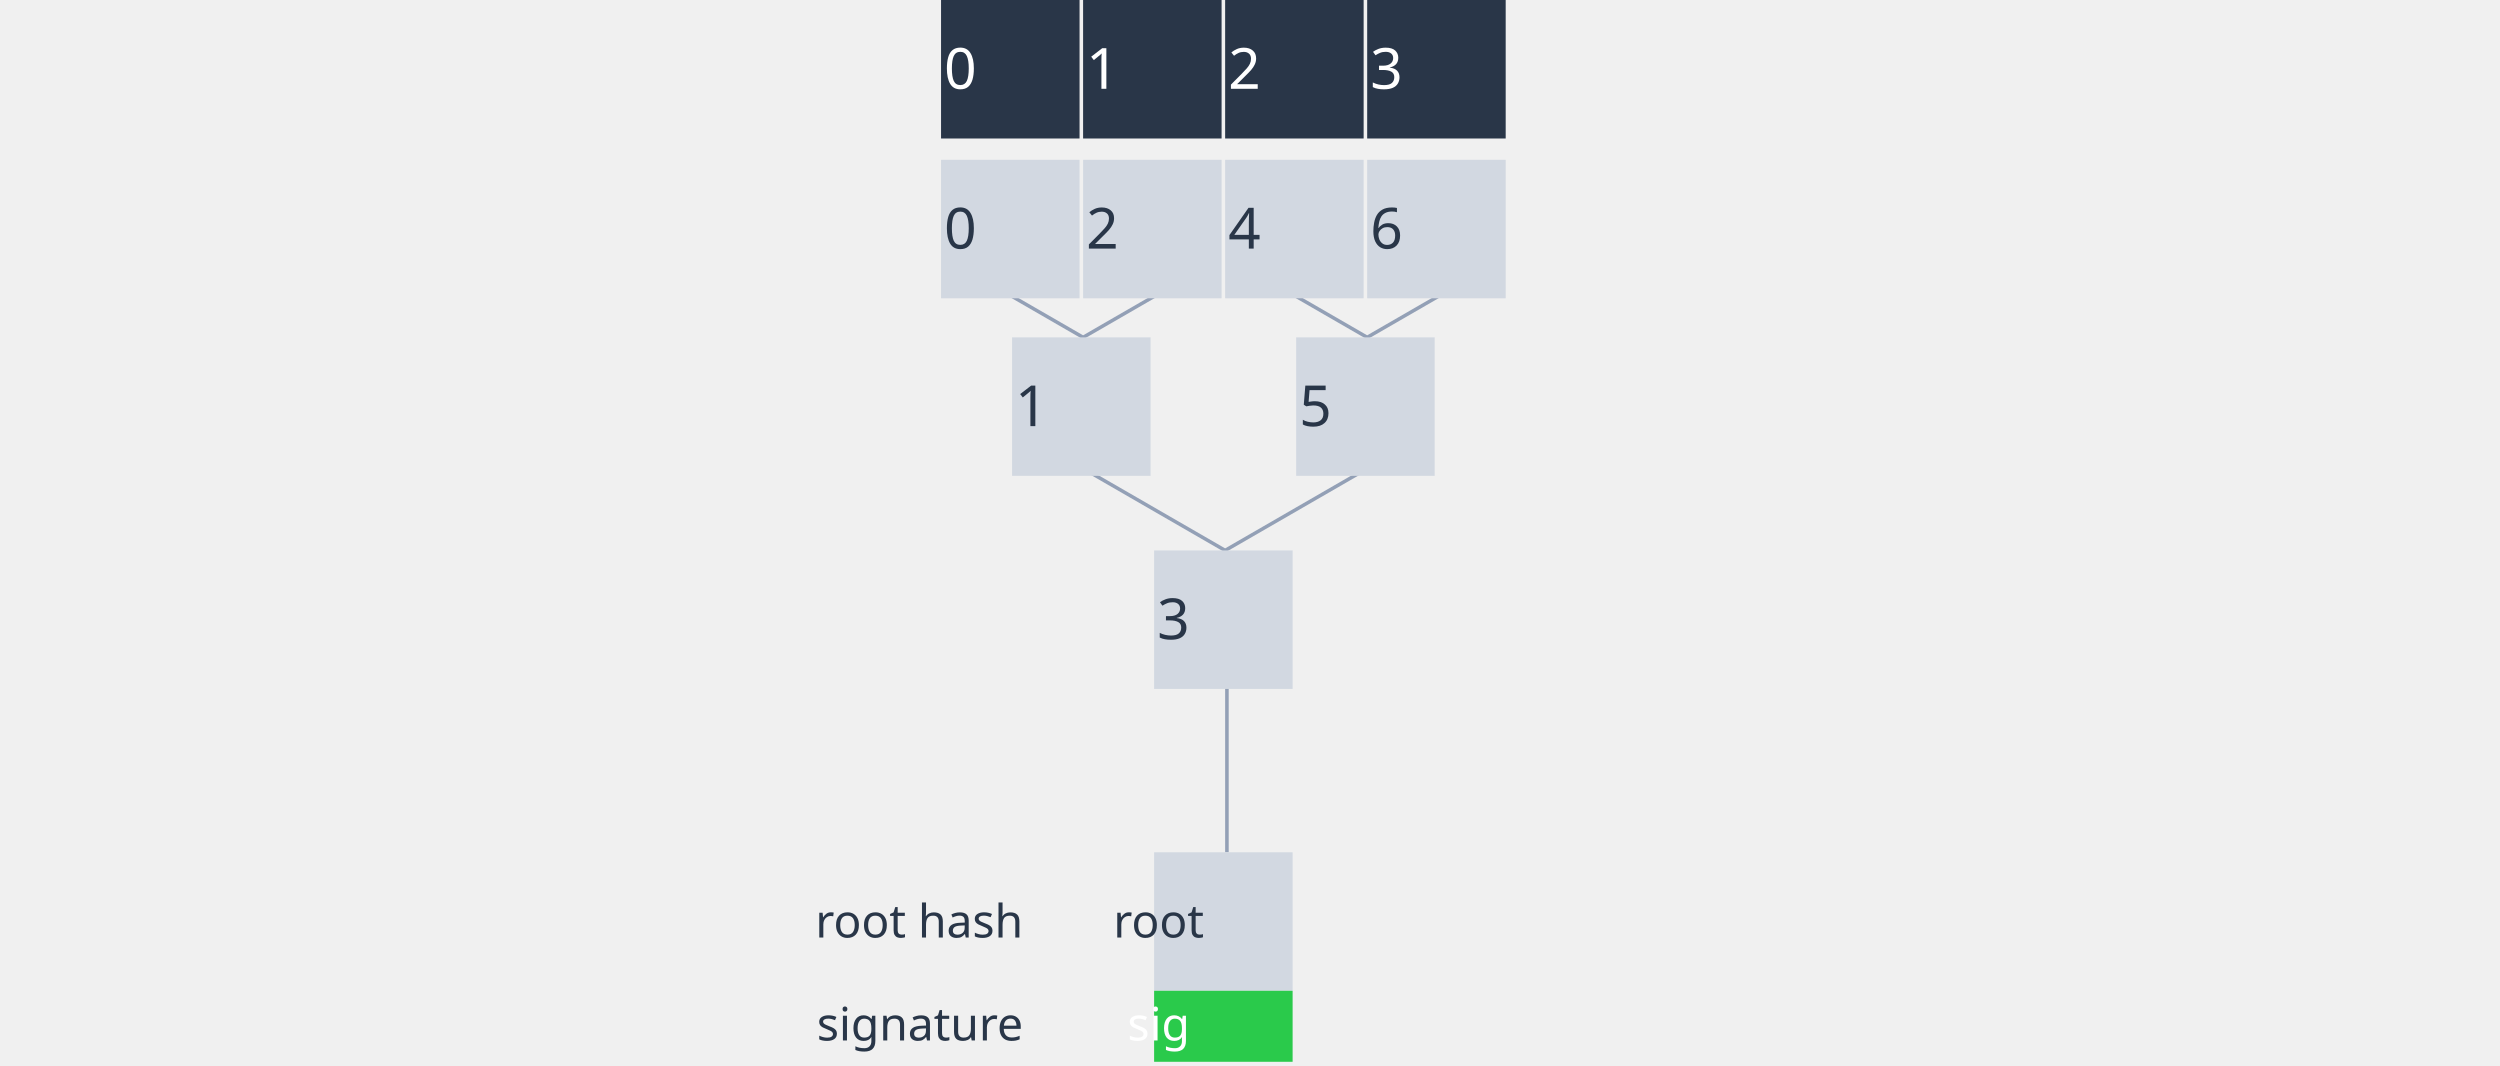
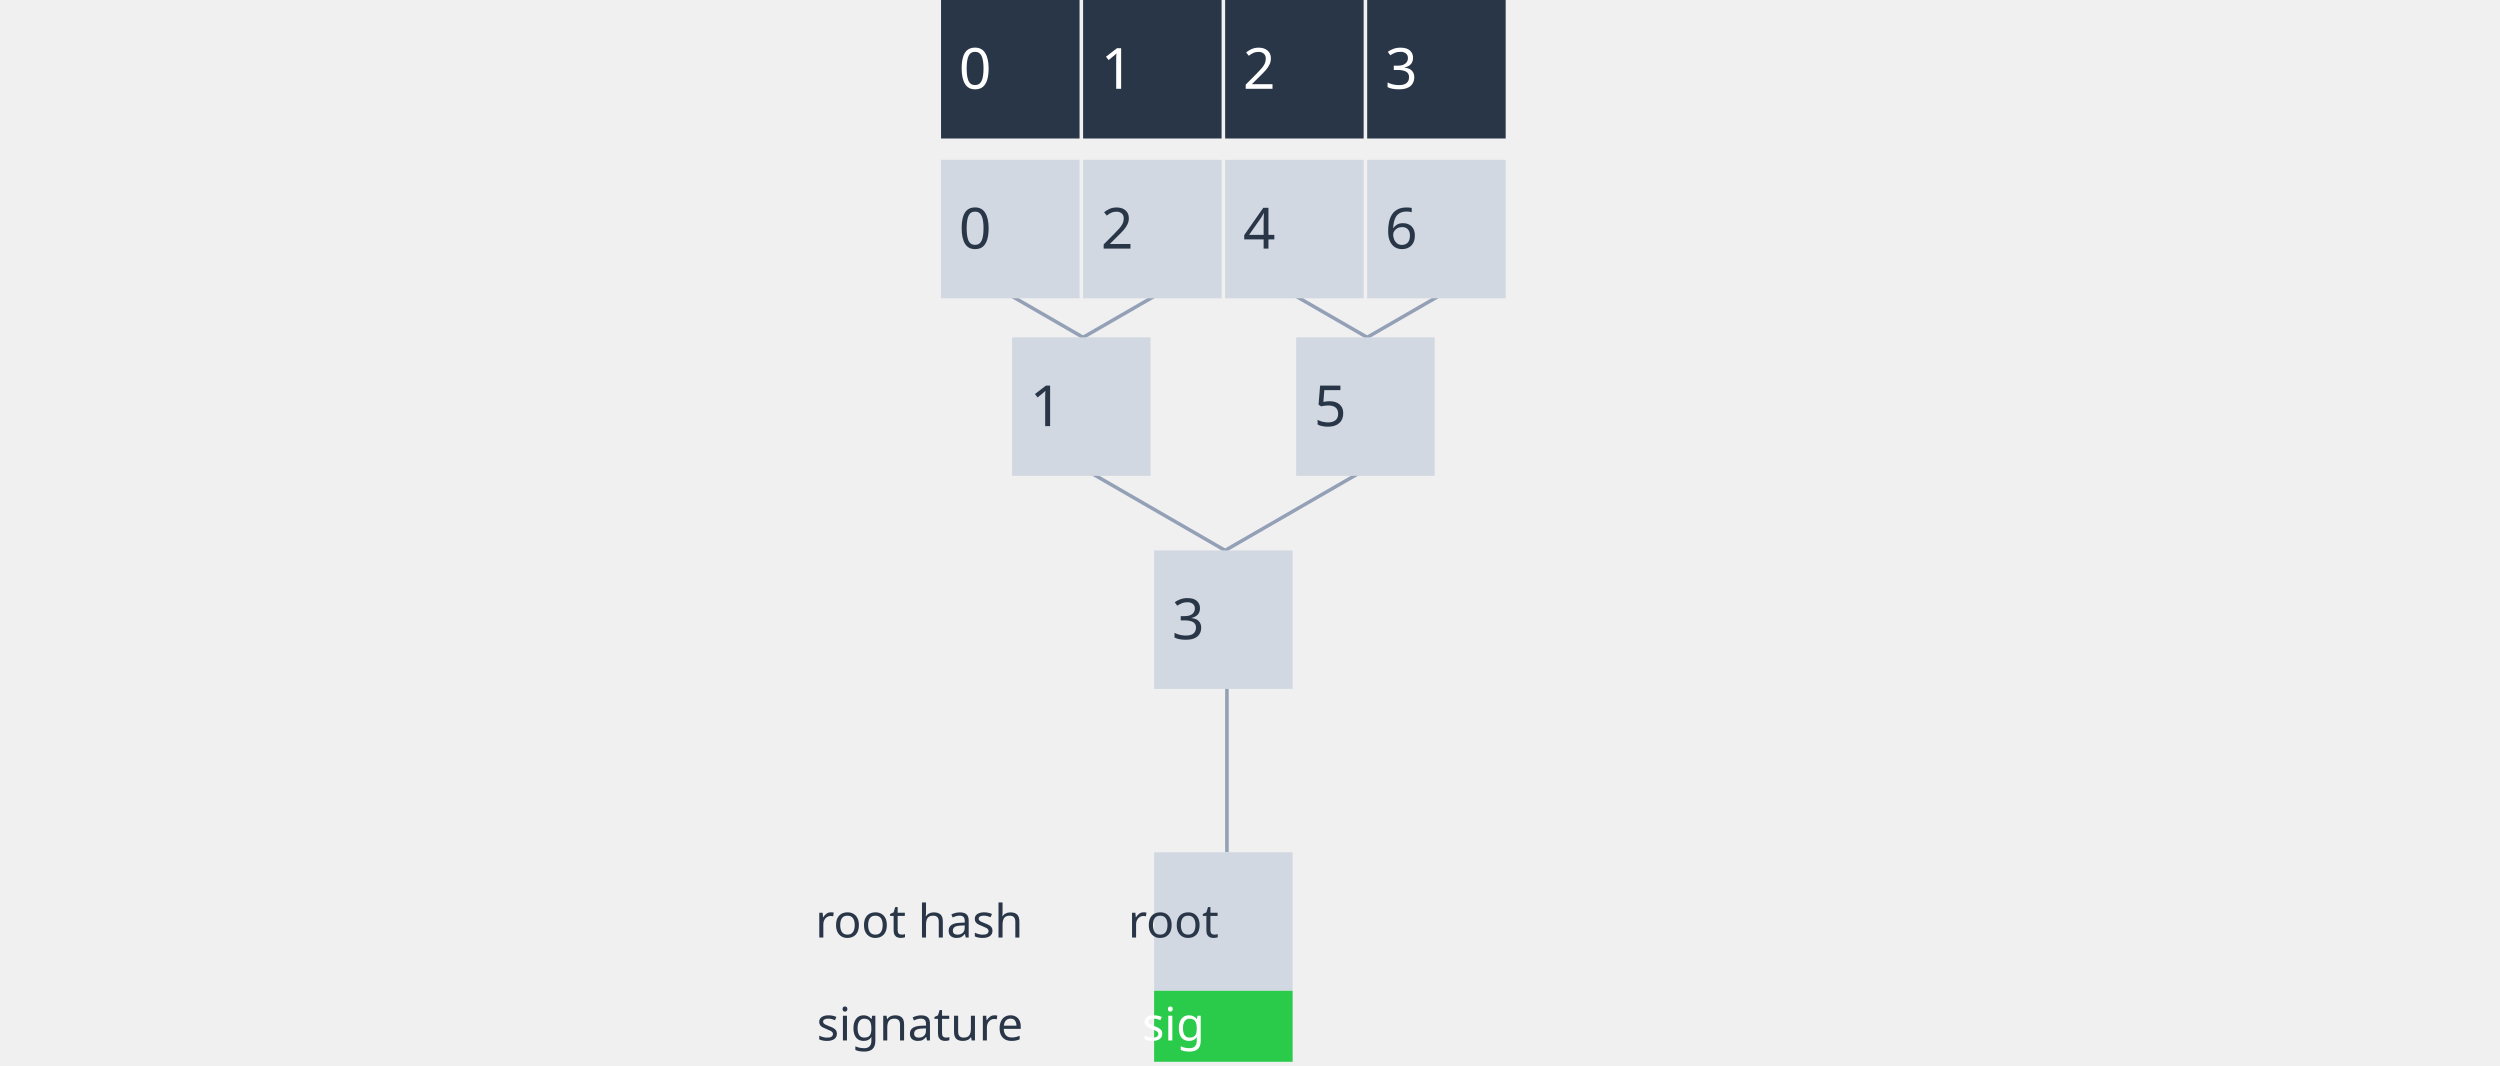
<svg xmlns="http://www.w3.org/2000/svg" width="704" height="300" viewBox="0 0 704 300" version="1.1" id="svg6">
  <defs id="defs2">
    <marker orient="auto" refY="0" refX="0" id="TriangleOutL" style="overflow:visible">
      <path id="path4036" d="m 5.77,0 -8.65,5 v -10 z" style="fill:#93a0b6;fill-opacity:1;fill-rule:evenodd;stroke:#93a0b6;stroke-width:1pt;stroke-opacity:1" transform="scale(0.8)" />
    </marker>
    <marker orient="auto" refY="0" refX="0" id="TriangleOutM" style="overflow:visible">
      <path id="path4039" d="m 5.77,0 -8.65,5 v -10 z" style="fill:#93a0b6;fill-opacity:1;fill-rule:evenodd;stroke:#93a0b6;stroke-width:1pt;stroke-opacity:1" transform="scale(0.4)" />
    </marker>
  </defs>
  <g id="layer1" transform="translate(0,-200)" style="display:inline">
-     <g id="g9561" transform="translate(-105,100)">
-       <path id="path6537-7" d="m 510,183.453 -20,11.547 -20,-11.547" style="color:#000000;display:inline;overflow:visible;visibility:visible;opacity:1;vector-effect:none;fill:none;fill-opacity:1;fill-rule:evenodd;stroke:#93a0b6;stroke-width:1;stroke-linecap:butt;stroke-linejoin:miter;stroke-miterlimit:4;stroke-dasharray:none;stroke-dashoffset:0;stroke-opacity:1;marker:none;marker-start:none;marker-mid:none;marker-end:none;paint-order:fill markers stroke;enable-background:accumulate" />
-       <path style="color:#000000;display:inline;overflow:visible;visibility:visible;opacity:1;vector-effect:none;fill:none;fill-opacity:1;fill-rule:evenodd;stroke:#93a0b6;stroke-width:1;stroke-linecap:butt;stroke-linejoin:miter;stroke-miterlimit:4;stroke-dasharray:none;stroke-dashoffset:0;stroke-opacity:1;marker:none;marker-start:none;marker-mid:none;marker-end:none;paint-order:fill markers stroke;enable-background:accumulate" d="m 430,183.453 -20,11.547 -20,-11.547" id="path6535-34" />
-       <path id="path6533-5" d="m 490,231.906 -40,23.094 -40,-23.094" style="color:#000000;display:inline;overflow:visible;visibility:visible;opacity:1;vector-effect:none;fill:none;fill-opacity:1;fill-rule:evenodd;stroke:#93a0b6;stroke-width:1;stroke-linecap:butt;stroke-linejoin:miter;stroke-miterlimit:4;stroke-dasharray:none;stroke-dashoffset:0;stroke-opacity:1;marker:none;marker-start:none;marker-mid:none;marker-end:none;paint-order:fill markers stroke;enable-background:accumulate" />
-       <rect style="color:#000000;display:inline;overflow:visible;opacity:1;vector-effect:none;fill:#293648;fill-opacity:1;stroke:none;stroke-width:1;stroke-linecap:butt;stroke-linejoin:miter;stroke-miterlimit:4;stroke-dasharray:none;stroke-dashoffset:0;stroke-opacity:1;marker:none;marker-start:none;marker-mid:none;marker-end:none;paint-order:fill markers stroke;enable-background:new" id="rect7516-42" width="39" height="39" x="370" y="100" />
-       <text xml:space="preserve" style="color:#000000;font-style:normal;font-variant:normal;font-weight:normal;font-stretch:normal;font-size:16px;line-height:16px;font-family:'Source Sans Pro';-inkscape-font-specification:'Source Sans Pro';text-indent:0;text-align:center;text-decoration:none;text-decoration-line:none;letter-spacing:0px;word-spacing:0px;text-transform:none;writing-mode:lr-tb;direction:ltr;baseline-shift:baseline;text-anchor:middle;display:inline;overflow:visible;visibility:visible;fill:#ffffff;fill-opacity:1;fill-rule:nonzero;stroke:none;stroke-width:1px;stroke-linecap:butt;stroke-linejoin:miter;stroke-opacity:1;marker:none;enable-background:accumulate" x="390" y="125" id="text7520-96">
-         <tspan x="390" y="125" id="tspan7518-40">0</tspan>
+     <path style="color:#000000;display:inline;overflow:visible;visibility:visible;opacity:1;vector-effect:none;fill:none;fill-opacity:1;fill-rule:evenodd;stroke:#93a0b6;stroke-width:1;stroke-linecap:butt;stroke-linejoin:miter;stroke-miterlimit:4;stroke-dasharray:none;stroke-dashoffset:0;stroke-opacity:1;marker:none;marker-start:none;marker-mid:none;marker-end:none;paint-order:fill markers stroke;enable-background:accumulate" d="m 405,283.453 -20,11.547 -20,-11.547" id="path6537-7" />
+     <path id="path6535-34" d="m 325,283.453 -20,11.547 -20,-11.547" style="color:#000000;display:inline;overflow:visible;visibility:visible;opacity:1;vector-effect:none;fill:none;fill-opacity:1;fill-rule:evenodd;stroke:#93a0b6;stroke-width:1;stroke-linecap:butt;stroke-linejoin:miter;stroke-miterlimit:4;stroke-dasharray:none;stroke-dashoffset:0;stroke-opacity:1;marker:none;marker-start:none;marker-mid:none;marker-end:none;paint-order:fill markers stroke;enable-background:accumulate" />
+     <path style="color:#000000;display:inline;overflow:visible;visibility:visible;opacity:1;vector-effect:none;fill:none;fill-opacity:1;fill-rule:evenodd;stroke:#93a0b6;stroke-width:1;stroke-linecap:butt;stroke-linejoin:miter;stroke-miterlimit:4;stroke-dasharray:none;stroke-dashoffset:0;stroke-opacity:1;marker:none;marker-start:none;marker-mid:none;marker-end:none;paint-order:fill markers stroke;enable-background:accumulate" d="m 385,331.906 -40,23.094 -40,-23.094" id="path6533-5" />
+     <rect y="200" x="265" height="39" width="39" id="rect7516-42" style="color:#000000;display:inline;overflow:visible;opacity:1;vector-effect:none;fill:#293648;fill-opacity:1;stroke:none;stroke-width:1;stroke-linecap:butt;stroke-linejoin:miter;stroke-miterlimit:4;stroke-dasharray:none;stroke-dashoffset:0;stroke-opacity:1;marker:none;marker-start:none;marker-mid:none;marker-end:none;paint-order:fill markers stroke;enable-background:new" />
+     <text id="text7520-96" y="225" x="285" style="color:#000000;font-style:normal;font-variant:normal;font-weight:normal;font-stretch:normal;font-size:16px;line-height:16px;font-family:'Source Sans Pro';-inkscape-font-specification:'Source Sans Pro';text-indent:0;text-align:center;text-decoration:none;text-decoration-line:none;letter-spacing:0px;word-spacing:0px;text-transform:none;writing-mode:lr-tb;direction:ltr;baseline-shift:baseline;text-anchor:middle;display:inline;overflow:visible;visibility:visible;fill:#ffffff;fill-opacity:1;fill-rule:nonzero;stroke:none;stroke-width:1px;stroke-linecap:butt;stroke-linejoin:miter;stroke-opacity:1;marker:none;enable-background:accumulate" xml:space="preserve">
+       <tspan id="tspan7518-40" y="225" x="285">0</tspan>
+     </text>
+     <rect style="color:#000000;display:inline;overflow:visible;opacity:1;vector-effect:none;fill:#293648;fill-opacity:1;stroke:none;stroke-width:1;stroke-linecap:butt;stroke-linejoin:miter;stroke-miterlimit:4;stroke-dasharray:none;stroke-dashoffset:0;stroke-opacity:1;marker:none;marker-start:none;marker-mid:none;marker-end:none;paint-order:fill markers stroke;enable-background:new" id="rect7522-15" width="39" height="39" x="305" y="200" />
+     <text xml:space="preserve" style="color:#000000;font-style:normal;font-variant:normal;font-weight:normal;font-stretch:normal;font-size:16px;line-height:16px;font-family:'Source Sans Pro';-inkscape-font-specification:'Source Sans Pro';text-indent:0;text-align:center;text-decoration:none;text-decoration-line:none;letter-spacing:0px;word-spacing:0px;text-transform:none;writing-mode:lr-tb;direction:ltr;baseline-shift:baseline;text-anchor:middle;display:inline;overflow:visible;visibility:visible;fill:#ffffff;fill-opacity:1;fill-rule:nonzero;stroke:none;stroke-width:1px;stroke-linecap:butt;stroke-linejoin:miter;stroke-opacity:1;marker:none;enable-background:accumulate" x="325" y="225" id="text7526-8">
+       <tspan x="325" y="225" id="tspan7524-8">1</tspan>
+     </text>
+     <rect y="200" x="345" height="39" width="39" id="rect7528-6" style="color:#000000;display:inline;overflow:visible;opacity:1;vector-effect:none;fill:#293648;fill-opacity:1;stroke:none;stroke-width:1;stroke-linecap:butt;stroke-linejoin:miter;stroke-miterlimit:4;stroke-dasharray:none;stroke-dashoffset:0;stroke-opacity:1;marker:none;marker-start:none;marker-mid:none;marker-end:none;paint-order:fill markers stroke;enable-background:new" />
+     <text id="text7532-59" y="225" x="365" style="color:#000000;font-style:normal;font-variant:normal;font-weight:normal;font-stretch:normal;font-size:16px;line-height:16px;font-family:'Source Sans Pro';-inkscape-font-specification:'Source Sans Pro';text-indent:0;text-align:center;text-decoration:none;text-decoration-line:none;letter-spacing:0px;word-spacing:0px;text-transform:none;writing-mode:lr-tb;direction:ltr;baseline-shift:baseline;text-anchor:middle;display:inline;overflow:visible;visibility:visible;fill:#ffffff;fill-opacity:1;fill-rule:nonzero;stroke:none;stroke-width:1px;stroke-linecap:butt;stroke-linejoin:miter;stroke-opacity:1;marker:none;enable-background:accumulate" xml:space="preserve">
+       <tspan id="tspan7530-6" y="225" x="365">2</tspan>
+     </text>
+     <rect style="color:#000000;display:inline;overflow:visible;opacity:1;vector-effect:none;fill:#293648;fill-opacity:1;stroke:none;stroke-width:1;stroke-linecap:butt;stroke-linejoin:miter;stroke-miterlimit:4;stroke-dasharray:none;stroke-dashoffset:0;stroke-opacity:1;marker:none;marker-start:none;marker-mid:none;marker-end:none;paint-order:fill markers stroke;enable-background:new" id="rect7534-54" width="39" height="39" x="385" y="200" />
+     <text xml:space="preserve" style="color:#000000;font-style:normal;font-variant:normal;font-weight:normal;font-stretch:normal;font-size:16px;line-height:16px;font-family:'Source Sans Pro';-inkscape-font-specification:'Source Sans Pro';text-indent:0;text-align:center;text-decoration:none;text-decoration-line:none;letter-spacing:0px;word-spacing:0px;text-transform:none;writing-mode:lr-tb;direction:ltr;baseline-shift:baseline;text-anchor:middle;display:inline;overflow:visible;visibility:visible;fill:#ffffff;fill-opacity:1;fill-rule:nonzero;stroke:none;stroke-width:1px;stroke-linecap:butt;stroke-linejoin:miter;stroke-opacity:1;marker:none;enable-background:accumulate" x="405" y="225" id="text7538-8">
+       <tspan x="405" y="225" id="tspan7536-5">3</tspan>
+     </text>
+     <rect style="color:#000000;display:inline;overflow:visible;opacity:1;vector-effect:none;fill:#d2d8e1;fill-opacity:1;stroke:none;stroke-width:1;stroke-linecap:butt;stroke-linejoin:miter;stroke-miterlimit:4;stroke-dasharray:none;stroke-dashoffset:0;stroke-opacity:1;marker:none;marker-start:none;marker-mid:none;marker-end:none;paint-order:fill markers stroke;enable-background:new" id="rect7566-0" width="39" height="39" x="265" y="245" />
+     <rect y="245" x="305" height="39" width="39" id="rect7568-7" style="color:#000000;display:inline;overflow:visible;opacity:1;vector-effect:none;fill:#d2d8e1;fill-opacity:1;stroke:none;stroke-width:1;stroke-linecap:butt;stroke-linejoin:miter;stroke-miterlimit:4;stroke-dasharray:none;stroke-dashoffset:0;stroke-opacity:1;marker:none;marker-start:none;marker-mid:none;marker-end:none;paint-order:fill markers stroke;enable-background:new" />
+     <rect style="color:#000000;display:inline;overflow:visible;opacity:1;vector-effect:none;fill:#d2d8e1;fill-opacity:1;stroke:none;stroke-width:1;stroke-linecap:butt;stroke-linejoin:miter;stroke-miterlimit:4;stroke-dasharray:none;stroke-dashoffset:0;stroke-opacity:1;marker:none;marker-start:none;marker-mid:none;marker-end:none;paint-order:fill markers stroke;enable-background:new" id="rect7570-3-8" width="39" height="39" x="345" y="245" />
+     <rect y="245" x="385" height="39" width="39" id="rect7572-0" style="color:#000000;display:inline;overflow:visible;opacity:1;vector-effect:none;fill:#d2d8e1;fill-opacity:1;stroke:none;stroke-width:1;stroke-linecap:butt;stroke-linejoin:miter;stroke-miterlimit:4;stroke-dasharray:none;stroke-dashoffset:0;stroke-opacity:1;marker:none;marker-start:none;marker-mid:none;marker-end:none;paint-order:fill markers stroke;enable-background:new" />
+     <text xml:space="preserve" style="color:#000000;font-style:normal;font-variant:normal;font-weight:normal;font-stretch:normal;font-size:16px;line-height:16px;font-family:'Source Sans Pro';-inkscape-font-specification:'Source Sans Pro';text-indent:0;text-align:center;text-decoration:none;text-decoration-line:none;letter-spacing:0px;word-spacing:0px;text-transform:none;writing-mode:lr-tb;direction:ltr;baseline-shift:baseline;text-anchor:middle;display:inline;overflow:visible;visibility:visible;fill:#293648;fill-opacity:1;fill-rule:nonzero;stroke:none;stroke-width:1px;stroke-linecap:butt;stroke-linejoin:miter;stroke-opacity:1;marker:none;enable-background:accumulate" x="285" y="270" id="text7590-5">
+       <tspan x="285" y="270" id="tspan7588-5">0</tspan>
+     </text>
+     <text xml:space="preserve" style="color:#000000;font-style:normal;font-variant:normal;font-weight:normal;font-stretch:normal;font-size:16px;line-height:16px;font-family:'Source Sans Pro';-inkscape-font-specification:'Source Sans Pro';text-indent:0;text-align:center;text-decoration:none;text-decoration-line:none;letter-spacing:0px;word-spacing:0px;text-transform:none;writing-mode:lr-tb;direction:ltr;baseline-shift:baseline;text-anchor:middle;display:inline;overflow:visible;visibility:visible;fill:#293648;fill-opacity:1;fill-rule:nonzero;stroke:none;stroke-width:1px;stroke-linecap:butt;stroke-linejoin:miter;stroke-opacity:1;marker:none;enable-background:accumulate" x="325" y="270" id="text7598-69">
+       <tspan x="325" y="270" id="tspan7596-6">2</tspan>
+     </text>
+     <text xml:space="preserve" style="color:#000000;font-style:normal;font-variant:normal;font-weight:normal;font-stretch:normal;font-size:16px;line-height:16px;font-family:'Source Sans Pro';-inkscape-font-specification:'Source Sans Pro';text-indent:0;text-align:center;text-decoration:none;text-decoration-line:none;letter-spacing:0px;word-spacing:0px;text-transform:none;writing-mode:lr-tb;direction:ltr;baseline-shift:baseline;text-anchor:middle;display:inline;overflow:visible;visibility:visible;fill:#293648;fill-opacity:1;fill-rule:nonzero;stroke:none;stroke-width:1px;stroke-linecap:butt;stroke-linejoin:miter;stroke-opacity:1;marker:none;enable-background:accumulate" x="365" y="270" id="text7606-62">
+       <tspan x="365" y="270" id="tspan7604-0">4</tspan>
+     </text>
+     <text xml:space="preserve" style="color:#000000;font-style:normal;font-variant:normal;font-weight:normal;font-stretch:normal;font-size:16px;line-height:16px;font-family:'Source Sans Pro';-inkscape-font-specification:'Source Sans Pro';text-indent:0;text-align:center;text-decoration:none;text-decoration-line:none;letter-spacing:0px;word-spacing:0px;text-transform:none;writing-mode:lr-tb;direction:ltr;baseline-shift:baseline;text-anchor:middle;display:inline;overflow:visible;visibility:visible;fill:#293648;fill-opacity:1;fill-rule:nonzero;stroke:none;stroke-width:1px;stroke-linecap:butt;stroke-linejoin:miter;stroke-opacity:1;marker:none;enable-background:accumulate" x="405" y="270" id="text7614-3">
+       <tspan x="405" y="270" id="tspan7612-9">6</tspan>
+     </text>
+     <rect y="295" x="285" height="39" width="39" id="rect7580-32" style="color:#000000;display:inline;overflow:visible;opacity:1;vector-effect:none;fill:#d2d8e1;fill-opacity:1;stroke:none;stroke-width:1;stroke-linecap:butt;stroke-linejoin:miter;stroke-miterlimit:4;stroke-dasharray:none;stroke-dashoffset:0;stroke-opacity:1;marker:none;marker-start:none;marker-mid:none;marker-end:none;paint-order:fill markers stroke;enable-background:new" />
+     <rect style="color:#000000;display:inline;overflow:visible;opacity:1;vector-effect:none;fill:#d2d8e1;fill-opacity:1;stroke:none;stroke-width:1;stroke-linecap:butt;stroke-linejoin:miter;stroke-miterlimit:4;stroke-dasharray:none;stroke-dashoffset:0;stroke-opacity:1;marker:none;marker-start:none;marker-mid:none;marker-end:none;paint-order:fill markers stroke;enable-background:new" id="rect7582-5" width="39" height="39" x="365" y="295" />
+     <text id="text7594-9" y="320" x="305" style="color:#000000;font-style:normal;font-variant:normal;font-weight:normal;font-stretch:normal;font-size:16px;line-height:16px;font-family:'Source Sans Pro';-inkscape-font-specification:'Source Sans Pro';text-indent:0;text-align:center;text-decoration:none;text-decoration-line:none;letter-spacing:0px;word-spacing:0px;text-transform:none;writing-mode:lr-tb;direction:ltr;baseline-shift:baseline;text-anchor:middle;display:inline;overflow:visible;visibility:visible;fill:#293648;fill-opacity:1;fill-rule:nonzero;stroke:none;stroke-width:1px;stroke-linecap:butt;stroke-linejoin:miter;stroke-opacity:1;marker:none;enable-background:accumulate" xml:space="preserve">
+       <tspan id="tspan7592-4" y="320" x="305">1</tspan>
+     </text>
+     <text id="text7610-9" y="320" x="385" style="color:#000000;font-style:normal;font-variant:normal;font-weight:normal;font-stretch:normal;font-size:16px;line-height:16px;font-family:'Source Sans Pro';-inkscape-font-specification:'Source Sans Pro';text-indent:0;text-align:center;text-decoration:none;text-decoration-line:none;letter-spacing:0px;word-spacing:0px;text-transform:none;writing-mode:lr-tb;direction:ltr;baseline-shift:baseline;text-anchor:middle;display:inline;overflow:visible;visibility:visible;fill:#293648;fill-opacity:1;fill-rule:nonzero;stroke:none;stroke-width:1px;stroke-linecap:butt;stroke-linejoin:miter;stroke-opacity:1;marker:none;enable-background:accumulate" xml:space="preserve">
+       <tspan id="tspan7608-6" y="320" x="385">5</tspan>
+     </text>
+     <rect style="color:#000000;display:inline;overflow:visible;opacity:1;vector-effect:none;fill:#d2d8e1;fill-opacity:1;stroke:none;stroke-width:1;stroke-linecap:butt;stroke-linejoin:miter;stroke-miterlimit:4;stroke-dasharray:none;stroke-dashoffset:0;stroke-opacity:1;marker:none;marker-start:none;marker-mid:none;marker-end:none;paint-order:fill markers stroke;enable-background:new" id="rect7584-2" width="39" height="39" x="325" y="355" />
+     <text id="text7602-7-6" y="380" x="345" style="color:#000000;font-style:normal;font-variant:normal;font-weight:normal;font-stretch:normal;font-size:16px;line-height:16px;font-family:'Source Sans Pro';-inkscape-font-specification:'Source Sans Pro';text-indent:0;text-align:center;text-decoration:none;text-decoration-line:none;letter-spacing:0px;word-spacing:0px;text-transform:none;writing-mode:lr-tb;direction:ltr;baseline-shift:baseline;text-anchor:middle;display:inline;overflow:visible;visibility:visible;fill:#293648;fill-opacity:1;fill-rule:nonzero;stroke:none;stroke-width:1px;stroke-linecap:butt;stroke-linejoin:miter;stroke-opacity:1;marker:none;enable-background:accumulate" xml:space="preserve">
+       <tspan id="tspan7600-3" y="380" x="345">3</tspan>
+     </text>
+     <path style="color:#000000;display:inline;overflow:visible;opacity:1;vector-effect:none;fill:none;fill-opacity:1;stroke:#93a0b6;stroke-width:1;stroke-linecap:butt;stroke-linejoin:miter;stroke-miterlimit:4;stroke-dasharray:none;stroke-dashoffset:0;stroke-opacity:1;marker:none;marker-start:none;marker-mid:none;marker-end:none;paint-order:fill markers stroke;enable-background:new" d="m 345.5,394 v 46" id="path8480" />
+     <g id="g8494" style="display:inline;enable-background:new">
+       <rect y="440" x="325" height="39" width="39" id="rect8482" style="color:#000000;display:inline;overflow:visible;opacity:1;vector-effect:none;fill:#d2d8e1;fill-opacity:1;stroke:none;stroke-width:4;stroke-linecap:butt;stroke-linejoin:miter;stroke-miterlimit:4;stroke-dasharray:none;stroke-dashoffset:0;stroke-opacity:1;marker:none;marker-start:none;marker-mid:none;marker-end:none;paint-order:fill markers stroke;enable-background:new" />
+       <text xml:space="preserve" style="color:#000000;font-style:normal;font-variant:normal;font-weight:normal;font-stretch:normal;font-size:16px;line-height:16px;font-family:'Source Sans Pro';-inkscape-font-specification:'Source Sans Pro';text-indent:0;text-align:center;text-decoration:none;text-decoration-line:none;letter-spacing:0px;word-spacing:0px;text-transform:none;writing-mode:lr-tb;direction:ltr;baseline-shift:baseline;text-anchor:middle;display:inline;overflow:visible;visibility:visible;fill:#293648;fill-opacity:1;fill-rule:nonzero;stroke:none;stroke-width:1px;stroke-linecap:butt;stroke-linejoin:miter;stroke-opacity:1;marker:none;enable-background:accumulate" x="345" y="464" id="text8486">
+         <tspan x="345" y="464" id="tspan8484" style="font-size:13px">root</tspan>
      </text>
-       <rect y="100" x="410" height="39" width="39" id="rect7522-15" style="color:#000000;display:inline;overflow:visible;opacity:1;vector-effect:none;fill:#293648;fill-opacity:1;stroke:none;stroke-width:1;stroke-linecap:butt;stroke-linejoin:miter;stroke-miterlimit:4;stroke-dasharray:none;stroke-dashoffset:0;stroke-opacity:1;marker:none;marker-start:none;marker-mid:none;marker-end:none;paint-order:fill markers stroke;enable-background:new" />
-       <text id="text7526-8" y="125" x="430" style="color:#000000;font-style:normal;font-variant:normal;font-weight:normal;font-stretch:normal;font-size:16px;line-height:16px;font-family:'Source Sans Pro';-inkscape-font-specification:'Source Sans Pro';text-indent:0;text-align:center;text-decoration:none;text-decoration-line:none;letter-spacing:0px;word-spacing:0px;text-transform:none;writing-mode:lr-tb;direction:ltr;baseline-shift:baseline;text-anchor:middle;display:inline;overflow:visible;visibility:visible;fill:#ffffff;fill-opacity:1;fill-rule:nonzero;stroke:none;stroke-width:1px;stroke-linecap:butt;stroke-linejoin:miter;stroke-opacity:1;marker:none;enable-background:accumulate" xml:space="preserve">
-         <tspan id="tspan7524-8" y="125" x="430">1</tspan>
+       <rect y="479" x="325" height="20" width="39" id="rect8488" style="color:#000000;display:inline;overflow:visible;opacity:1;vector-effect:none;fill:#2aca4b;fill-opacity:1;stroke:none;stroke-width:1;stroke-linecap:butt;stroke-linejoin:miter;stroke-miterlimit:4;stroke-dasharray:none;stroke-dashoffset:0;stroke-opacity:1;marker:none;marker-start:none;marker-mid:none;marker-end:none;paint-order:fill markers stroke" />
+       <text id="text8492" y="493" x="345" style="color:#000000;font-style:normal;font-variant:normal;font-weight:normal;font-stretch:normal;font-size:16px;line-height:16px;font-family:'Source Sans Pro';-inkscape-font-specification:'Source Sans Pro';text-indent:0;text-align:center;text-decoration:none;text-decoration-line:none;letter-spacing:0px;word-spacing:0px;text-transform:none;writing-mode:lr-tb;direction:ltr;baseline-shift:baseline;text-anchor:middle;display:inline;overflow:visible;visibility:visible;fill:#ffffff;fill-opacity:1;fill-rule:nonzero;stroke:none;stroke-width:1px;stroke-linecap:butt;stroke-linejoin:miter;stroke-opacity:1;marker:none;enable-background:accumulate" xml:space="preserve">
+         <tspan style="font-size:13px;fill:#ffffff;fill-opacity:1" id="tspan8490" y="493" x="345">sig</tspan>
      </text>
-       <rect style="color:#000000;display:inline;overflow:visible;opacity:1;vector-effect:none;fill:#293648;fill-opacity:1;stroke:none;stroke-width:1;stroke-linecap:butt;stroke-linejoin:miter;stroke-miterlimit:4;stroke-dasharray:none;stroke-dashoffset:0;stroke-opacity:1;marker:none;marker-start:none;marker-mid:none;marker-end:none;paint-order:fill markers stroke;enable-background:new" id="rect7528-6" width="39" height="39" x="450" y="100" />
-       <text xml:space="preserve" style="color:#000000;font-style:normal;font-variant:normal;font-weight:normal;font-stretch:normal;font-size:16px;line-height:16px;font-family:'Source Sans Pro';-inkscape-font-specification:'Source Sans Pro';text-indent:0;text-align:center;text-decoration:none;text-decoration-line:none;letter-spacing:0px;word-spacing:0px;text-transform:none;writing-mode:lr-tb;direction:ltr;baseline-shift:baseline;text-anchor:middle;display:inline;overflow:visible;visibility:visible;fill:#ffffff;fill-opacity:1;fill-rule:nonzero;stroke:none;stroke-width:1px;stroke-linecap:butt;stroke-linejoin:miter;stroke-opacity:1;marker:none;enable-background:accumulate" x="470" y="125" id="text7532-59">
-         <tspan x="470" y="125" id="tspan7530-6">2</tspan>
-       </text>
-       <rect y="100" x="490" height="39" width="39" id="rect7534-54" style="color:#000000;display:inline;overflow:visible;opacity:1;vector-effect:none;fill:#293648;fill-opacity:1;stroke:none;stroke-width:1;stroke-linecap:butt;stroke-linejoin:miter;stroke-miterlimit:4;stroke-dasharray:none;stroke-dashoffset:0;stroke-opacity:1;marker:none;marker-start:none;marker-mid:none;marker-end:none;paint-order:fill markers stroke;enable-background:new" />
-       <text id="text7538-8" y="125" x="510" style="color:#000000;font-style:normal;font-variant:normal;font-weight:normal;font-stretch:normal;font-size:16px;line-height:16px;font-family:'Source Sans Pro';-inkscape-font-specification:'Source Sans Pro';text-indent:0;text-align:center;text-decoration:none;text-decoration-line:none;letter-spacing:0px;word-spacing:0px;text-transform:none;writing-mode:lr-tb;direction:ltr;baseline-shift:baseline;text-anchor:middle;display:inline;overflow:visible;visibility:visible;fill:#ffffff;fill-opacity:1;fill-rule:nonzero;stroke:none;stroke-width:1px;stroke-linecap:butt;stroke-linejoin:miter;stroke-opacity:1;marker:none;enable-background:accumulate" xml:space="preserve">
-         <tspan id="tspan7536-5" y="125" x="510">3</tspan>
-       </text>
-       <rect y="145" x="370" height="39" width="39" id="rect7566-0" style="color:#000000;display:inline;overflow:visible;opacity:1;vector-effect:none;fill:#d2d8e1;fill-opacity:1;stroke:none;stroke-width:1;stroke-linecap:butt;stroke-linejoin:miter;stroke-miterlimit:4;stroke-dasharray:none;stroke-dashoffset:0;stroke-opacity:1;marker:none;marker-start:none;marker-mid:none;marker-end:none;paint-order:fill markers stroke;enable-background:new" />
-       <rect style="color:#000000;display:inline;overflow:visible;opacity:1;vector-effect:none;fill:#d2d8e1;fill-opacity:1;stroke:none;stroke-width:1;stroke-linecap:butt;stroke-linejoin:miter;stroke-miterlimit:4;stroke-dasharray:none;stroke-dashoffset:0;stroke-opacity:1;marker:none;marker-start:none;marker-mid:none;marker-end:none;paint-order:fill markers stroke;enable-background:new" id="rect7568-7" width="39" height="39" x="410" y="145" />
-       <rect y="145" x="450" height="39" width="39" id="rect7570-3-8" style="color:#000000;display:inline;overflow:visible;opacity:1;vector-effect:none;fill:#d2d8e1;fill-opacity:1;stroke:none;stroke-width:1;stroke-linecap:butt;stroke-linejoin:miter;stroke-miterlimit:4;stroke-dasharray:none;stroke-dashoffset:0;stroke-opacity:1;marker:none;marker-start:none;marker-mid:none;marker-end:none;paint-order:fill markers stroke;enable-background:new" />
-       <rect style="color:#000000;display:inline;overflow:visible;opacity:1;vector-effect:none;fill:#d2d8e1;fill-opacity:1;stroke:none;stroke-width:1;stroke-linecap:butt;stroke-linejoin:miter;stroke-miterlimit:4;stroke-dasharray:none;stroke-dashoffset:0;stroke-opacity:1;marker:none;marker-start:none;marker-mid:none;marker-end:none;paint-order:fill markers stroke;enable-background:new" id="rect7572-0" width="39" height="39" x="490" y="145" />
-       <text id="text7590-5" y="170" x="390" style="color:#000000;font-style:normal;font-variant:normal;font-weight:normal;font-stretch:normal;font-size:16px;line-height:16px;font-family:'Source Sans Pro';-inkscape-font-specification:'Source Sans Pro';text-indent:0;text-align:center;text-decoration:none;text-decoration-line:none;letter-spacing:0px;word-spacing:0px;text-transform:none;writing-mode:lr-tb;direction:ltr;baseline-shift:baseline;text-anchor:middle;display:inline;overflow:visible;visibility:visible;fill:#293648;fill-opacity:1;fill-rule:nonzero;stroke:none;stroke-width:1px;stroke-linecap:butt;stroke-linejoin:miter;stroke-opacity:1;marker:none;enable-background:accumulate" xml:space="preserve">
-         <tspan id="tspan7588-5" y="170" x="390">0</tspan>
-       </text>
-       <text id="text7598-69" y="170" x="430" style="color:#000000;font-style:normal;font-variant:normal;font-weight:normal;font-stretch:normal;font-size:16px;line-height:16px;font-family:'Source Sans Pro';-inkscape-font-specification:'Source Sans Pro';text-indent:0;text-align:center;text-decoration:none;text-decoration-line:none;letter-spacing:0px;word-spacing:0px;text-transform:none;writing-mode:lr-tb;direction:ltr;baseline-shift:baseline;text-anchor:middle;display:inline;overflow:visible;visibility:visible;fill:#293648;fill-opacity:1;fill-rule:nonzero;stroke:none;stroke-width:1px;stroke-linecap:butt;stroke-linejoin:miter;stroke-opacity:1;marker:none;enable-background:accumulate" xml:space="preserve">
-         <tspan id="tspan7596-6" y="170" x="430">2</tspan>
-       </text>
-       <text id="text7606-62" y="170" x="470" style="color:#000000;font-style:normal;font-variant:normal;font-weight:normal;font-stretch:normal;font-size:16px;line-height:16px;font-family:'Source Sans Pro';-inkscape-font-specification:'Source Sans Pro';text-indent:0;text-align:center;text-decoration:none;text-decoration-line:none;letter-spacing:0px;word-spacing:0px;text-transform:none;writing-mode:lr-tb;direction:ltr;baseline-shift:baseline;text-anchor:middle;display:inline;overflow:visible;visibility:visible;fill:#293648;fill-opacity:1;fill-rule:nonzero;stroke:none;stroke-width:1px;stroke-linecap:butt;stroke-linejoin:miter;stroke-opacity:1;marker:none;enable-background:accumulate" xml:space="preserve">
-         <tspan id="tspan7604-0" y="170" x="470">4</tspan>
-       </text>
-       <text id="text7614-3" y="170" x="510" style="color:#000000;font-style:normal;font-variant:normal;font-weight:normal;font-stretch:normal;font-size:16px;line-height:16px;font-family:'Source Sans Pro';-inkscape-font-specification:'Source Sans Pro';text-indent:0;text-align:center;text-decoration:none;text-decoration-line:none;letter-spacing:0px;word-spacing:0px;text-transform:none;writing-mode:lr-tb;direction:ltr;baseline-shift:baseline;text-anchor:middle;display:inline;overflow:visible;visibility:visible;fill:#293648;fill-opacity:1;fill-rule:nonzero;stroke:none;stroke-width:1px;stroke-linecap:butt;stroke-linejoin:miter;stroke-opacity:1;marker:none;enable-background:accumulate" xml:space="preserve">
-         <tspan id="tspan7612-9" y="170" x="510">6</tspan>
-       </text>
-       <rect style="color:#000000;display:inline;overflow:visible;opacity:1;vector-effect:none;fill:#d2d8e1;fill-opacity:1;stroke:none;stroke-width:1;stroke-linecap:butt;stroke-linejoin:miter;stroke-miterlimit:4;stroke-dasharray:none;stroke-dashoffset:0;stroke-opacity:1;marker:none;marker-start:none;marker-mid:none;marker-end:none;paint-order:fill markers stroke;enable-background:new" id="rect7580-32" width="39" height="39" x="390" y="195" />
-       <rect y="195" x="470" height="39" width="39" id="rect7582-5" style="color:#000000;display:inline;overflow:visible;opacity:1;vector-effect:none;fill:#d2d8e1;fill-opacity:1;stroke:none;stroke-width:1;stroke-linecap:butt;stroke-linejoin:miter;stroke-miterlimit:4;stroke-dasharray:none;stroke-dashoffset:0;stroke-opacity:1;marker:none;marker-start:none;marker-mid:none;marker-end:none;paint-order:fill markers stroke;enable-background:new" />
-       <text xml:space="preserve" style="color:#000000;font-style:normal;font-variant:normal;font-weight:normal;font-stretch:normal;font-size:16px;line-height:16px;font-family:'Source Sans Pro';-inkscape-font-specification:'Source Sans Pro';text-indent:0;text-align:center;text-decoration:none;text-decoration-line:none;letter-spacing:0px;word-spacing:0px;text-transform:none;writing-mode:lr-tb;direction:ltr;baseline-shift:baseline;text-anchor:middle;display:inline;overflow:visible;visibility:visible;fill:#293648;fill-opacity:1;fill-rule:nonzero;stroke:none;stroke-width:1px;stroke-linecap:butt;stroke-linejoin:miter;stroke-opacity:1;marker:none;enable-background:accumulate" x="410" y="220" id="text7594-9">
-         <tspan x="410" y="220" id="tspan7592-4">1</tspan>
-       </text>
-       <text xml:space="preserve" style="color:#000000;font-style:normal;font-variant:normal;font-weight:normal;font-stretch:normal;font-size:16px;line-height:16px;font-family:'Source Sans Pro';-inkscape-font-specification:'Source Sans Pro';text-indent:0;text-align:center;text-decoration:none;text-decoration-line:none;letter-spacing:0px;word-spacing:0px;text-transform:none;writing-mode:lr-tb;direction:ltr;baseline-shift:baseline;text-anchor:middle;display:inline;overflow:visible;visibility:visible;fill:#293648;fill-opacity:1;fill-rule:nonzero;stroke:none;stroke-width:1px;stroke-linecap:butt;stroke-linejoin:miter;stroke-opacity:1;marker:none;enable-background:accumulate" x="490" y="220" id="text7610-9">
-         <tspan x="490" y="220" id="tspan7608-6">5</tspan>
-       </text>
-       <rect y="255" x="430" height="39" width="39" id="rect7584-2" style="color:#000000;display:inline;overflow:visible;opacity:1;vector-effect:none;fill:#d2d8e1;fill-opacity:1;stroke:none;stroke-width:1;stroke-linecap:butt;stroke-linejoin:miter;stroke-miterlimit:4;stroke-dasharray:none;stroke-dashoffset:0;stroke-opacity:1;marker:none;marker-start:none;marker-mid:none;marker-end:none;paint-order:fill markers stroke;enable-background:new" />
-       <text xml:space="preserve" style="color:#000000;font-style:normal;font-variant:normal;font-weight:normal;font-stretch:normal;font-size:16px;line-height:16px;font-family:'Source Sans Pro';-inkscape-font-specification:'Source Sans Pro';text-indent:0;text-align:center;text-decoration:none;text-decoration-line:none;letter-spacing:0px;word-spacing:0px;text-transform:none;writing-mode:lr-tb;direction:ltr;baseline-shift:baseline;text-anchor:middle;display:inline;overflow:visible;visibility:visible;fill:#293648;fill-opacity:1;fill-rule:nonzero;stroke:none;stroke-width:1px;stroke-linecap:butt;stroke-linejoin:miter;stroke-opacity:1;marker:none;enable-background:accumulate" x="450" y="280" id="text7602-7-6">
-         <tspan x="450" y="280" id="tspan7600-3">3</tspan>
-       </text>
-       <path id="path8480" d="m 450.5,294 v 46" style="color:#000000;display:inline;overflow:visible;opacity:1;vector-effect:none;fill:none;fill-opacity:1;stroke:#93a0b6;stroke-width:1;stroke-linecap:butt;stroke-linejoin:miter;stroke-miterlimit:4;stroke-dasharray:none;stroke-dashoffset:0;stroke-opacity:1;marker:none;marker-start:none;marker-mid:none;marker-end:none;paint-order:fill markers stroke;enable-background:new" />
-       <g transform="translate(105,-100)" style="display:inline;enable-background:new" id="g8494">
-         <rect style="color:#000000;display:inline;overflow:visible;opacity:1;vector-effect:none;fill:#d2d8e1;fill-opacity:1;stroke:none;stroke-width:4;stroke-linecap:butt;stroke-linejoin:miter;stroke-miterlimit:4;stroke-dasharray:none;stroke-dashoffset:0;stroke-opacity:1;marker:none;marker-start:none;marker-mid:none;marker-end:none;paint-order:fill markers stroke;enable-background:new" id="rect8482" width="39" height="39" x="325" y="440" />
-         <text id="text8486" y="464" x="345" style="color:#000000;font-style:normal;font-variant:normal;font-weight:normal;font-stretch:normal;font-size:16px;line-height:16px;font-family:'Source Sans Pro';-inkscape-font-specification:'Source Sans Pro';text-indent:0;text-align:center;text-decoration:none;text-decoration-line:none;letter-spacing:0px;word-spacing:0px;text-transform:none;writing-mode:lr-tb;direction:ltr;baseline-shift:baseline;text-anchor:middle;display:inline;overflow:visible;visibility:visible;fill:#293648;fill-opacity:1;fill-rule:nonzero;stroke:none;stroke-width:1px;stroke-linecap:butt;stroke-linejoin:miter;stroke-opacity:1;marker:none;enable-background:accumulate" xml:space="preserve">
-           <tspan style="font-size:13px" id="tspan8484" y="464" x="345">root</tspan>
-         </text>
-         <rect style="color:#000000;display:inline;overflow:visible;opacity:1;vector-effect:none;fill:#2aca4b;fill-opacity:1;stroke:none;stroke-width:1;stroke-linecap:butt;stroke-linejoin:miter;stroke-miterlimit:4;stroke-dasharray:none;stroke-dashoffset:0;stroke-opacity:1;marker:none;marker-start:none;marker-mid:none;marker-end:none;paint-order:fill markers stroke" id="rect8488" width="39" height="20" x="325" y="479" />
-         <text xml:space="preserve" style="color:#000000;font-style:normal;font-variant:normal;font-weight:normal;font-stretch:normal;font-size:16px;line-height:16px;font-family:'Source Sans Pro';-inkscape-font-specification:'Source Sans Pro';text-indent:0;text-align:center;text-decoration:none;text-decoration-line:none;letter-spacing:0px;word-spacing:0px;text-transform:none;writing-mode:lr-tb;direction:ltr;baseline-shift:baseline;text-anchor:middle;display:inline;overflow:visible;visibility:visible;fill:#ffffff;fill-opacity:1;fill-rule:nonzero;stroke:none;stroke-width:1px;stroke-linecap:butt;stroke-linejoin:miter;stroke-opacity:1;marker:none;enable-background:accumulate" x="345" y="493" id="text8492">
-           <tspan x="345" y="493" id="tspan8490" style="font-size:13px;fill:#ffffff;fill-opacity:1">sig</tspan>
-         </text>
-       </g>
    </g>
    <text xml:space="preserve" style="color:#000000;font-style:normal;font-variant:normal;font-weight:normal;font-stretch:normal;font-size:9px;line-height:1;font-family:'Source Sans Pro';-inkscape-font-specification:'Source Sans Pro';text-indent:0;text-align:center;text-decoration:none;text-decoration-line:none;letter-spacing:0px;word-spacing:0px;text-transform:none;writing-mode:lr-tb;direction:ltr;baseline-shift:baseline;text-anchor:middle;display:inline;overflow:visible;visibility:visible;fill:#000000;fill-opacity:1;fill-rule:nonzero;stroke:none;stroke-width:1px;stroke-linecap:butt;stroke-linejoin:miter;stroke-opacity:1;marker:none;enable-background:accumulate" x="140" y="-450" id="text907">
      <tspan id="tspan905" x="140" y="-443.25" />
    </text>
    <text xml:space="preserve" style="color:#000000;font-style:normal;font-variant:normal;font-weight:normal;font-stretch:normal;font-size:9px;line-height:1;font-family:'Source Sans Pro';-inkscape-font-specification:'Source Sans Pro';text-indent:0;text-align:center;text-decoration:none;text-decoration-line:none;letter-spacing:0px;word-spacing:0px;text-transform:none;writing-mode:lr-tb;direction:ltr;baseline-shift:baseline;text-anchor:middle;display:inline;overflow:visible;visibility:visible;fill:#000000;fill-opacity:1;fill-rule:nonzero;stroke:none;stroke-width:1px;stroke-linecap:butt;stroke-linejoin:miter;stroke-opacity:1;marker:none;enable-background:accumulate" x="280.475" y="-1418.363" id="text2284">
      <tspan id="tspan2282" x="280.475" y="-1411.613" />
    </text>
    <text xml:space="preserve" style="color:#000000;font-style:normal;font-variant:normal;font-weight:normal;font-stretch:normal;font-size:9px;line-height:1;font-family:'Source Sans Pro';-inkscape-font-specification:'Source Sans Pro';text-indent:0;text-align:center;text-decoration:none;text-decoration-line:none;letter-spacing:0px;word-spacing:0px;text-transform:none;writing-mode:lr-tb;direction:ltr;baseline-shift:baseline;text-anchor:middle;display:inline;overflow:visible;visibility:visible;fill:#000000;fill-opacity:1;fill-rule:nonzero;stroke:none;stroke-width:1px;stroke-linecap:butt;stroke-linejoin:miter;stroke-opacity:1;marker:none;enable-background:accumulate" x="500" y="300" id="text3035">
      <tspan id="tspan3033" x="500" y="306.75" />
    </text>
    <text xml:space="preserve" style="color:#000000;font-style:normal;font-variant:normal;font-weight:normal;font-stretch:normal;font-size:9px;line-height:1;font-family:'Source Sans Pro';-inkscape-font-specification:'Source Sans Pro';text-indent:0;text-align:center;text-decoration:none;text-decoration-line:none;letter-spacing:0px;word-spacing:0px;text-transform:none;writing-mode:lr-tb;direction:ltr;baseline-shift:baseline;text-anchor:middle;display:inline;overflow:visible;visibility:visible;fill:#000000;fill-opacity:1;fill-rule:nonzero;stroke:none;stroke-width:1px;stroke-linecap:butt;stroke-linejoin:miter;stroke-opacity:1;marker:none;enable-background:accumulate" x="220" y="-530" id="text4349">
      <tspan id="tspan4347" x="220" y="-523.25" />
    </text>
    <text xml:space="preserve" style="color:#000000;font-style:normal;font-variant:normal;font-weight:normal;font-stretch:normal;font-size:13px;line-height:16px;font-family:'Source Sans Pro';-inkscape-font-specification:'Source Sans Pro';text-indent:0;text-align:center;text-decoration:none;text-decoration-line:none;letter-spacing:0px;word-spacing:0px;text-transform:none;writing-mode:lr-tb;direction:ltr;baseline-shift:baseline;text-anchor:middle;display:inline;overflow:visible;visibility:visible;fill:#293648;fill-opacity:1;fill-rule:nonzero;stroke:none;stroke-width:1px;stroke-linecap:butt;stroke-linejoin:miter;stroke-opacity:1;marker:none;enable-background:accumulate" x="305" y="464" id="text7019">
      <tspan style="text-align:end;text-anchor:end" x="305" y="464" id="tspan7017">root hash</tspan>
    </text>
    <text id="text4895" y="493" x="305" style="color:#000000;font-style:normal;font-variant:normal;font-weight:normal;font-stretch:normal;font-size:13px;line-height:16px;font-family:'Source Sans Pro';-inkscape-font-specification:'Source Sans Pro';text-indent:0;text-align:center;text-decoration:none;text-decoration-line:none;letter-spacing:0px;word-spacing:0px;text-transform:none;writing-mode:lr-tb;direction:ltr;baseline-shift:baseline;text-anchor:middle;display:inline;overflow:visible;visibility:visible;fill:#293648;fill-opacity:1;fill-rule:nonzero;stroke:none;stroke-width:1px;stroke-linecap:butt;stroke-linejoin:miter;stroke-opacity:1;marker:none;enable-background:accumulate" xml:space="preserve">
      <tspan id="tspan4893" y="493" x="305" style="text-align:end;text-anchor:end">signature</tspan>
    </text>
  </g>
</svg>
